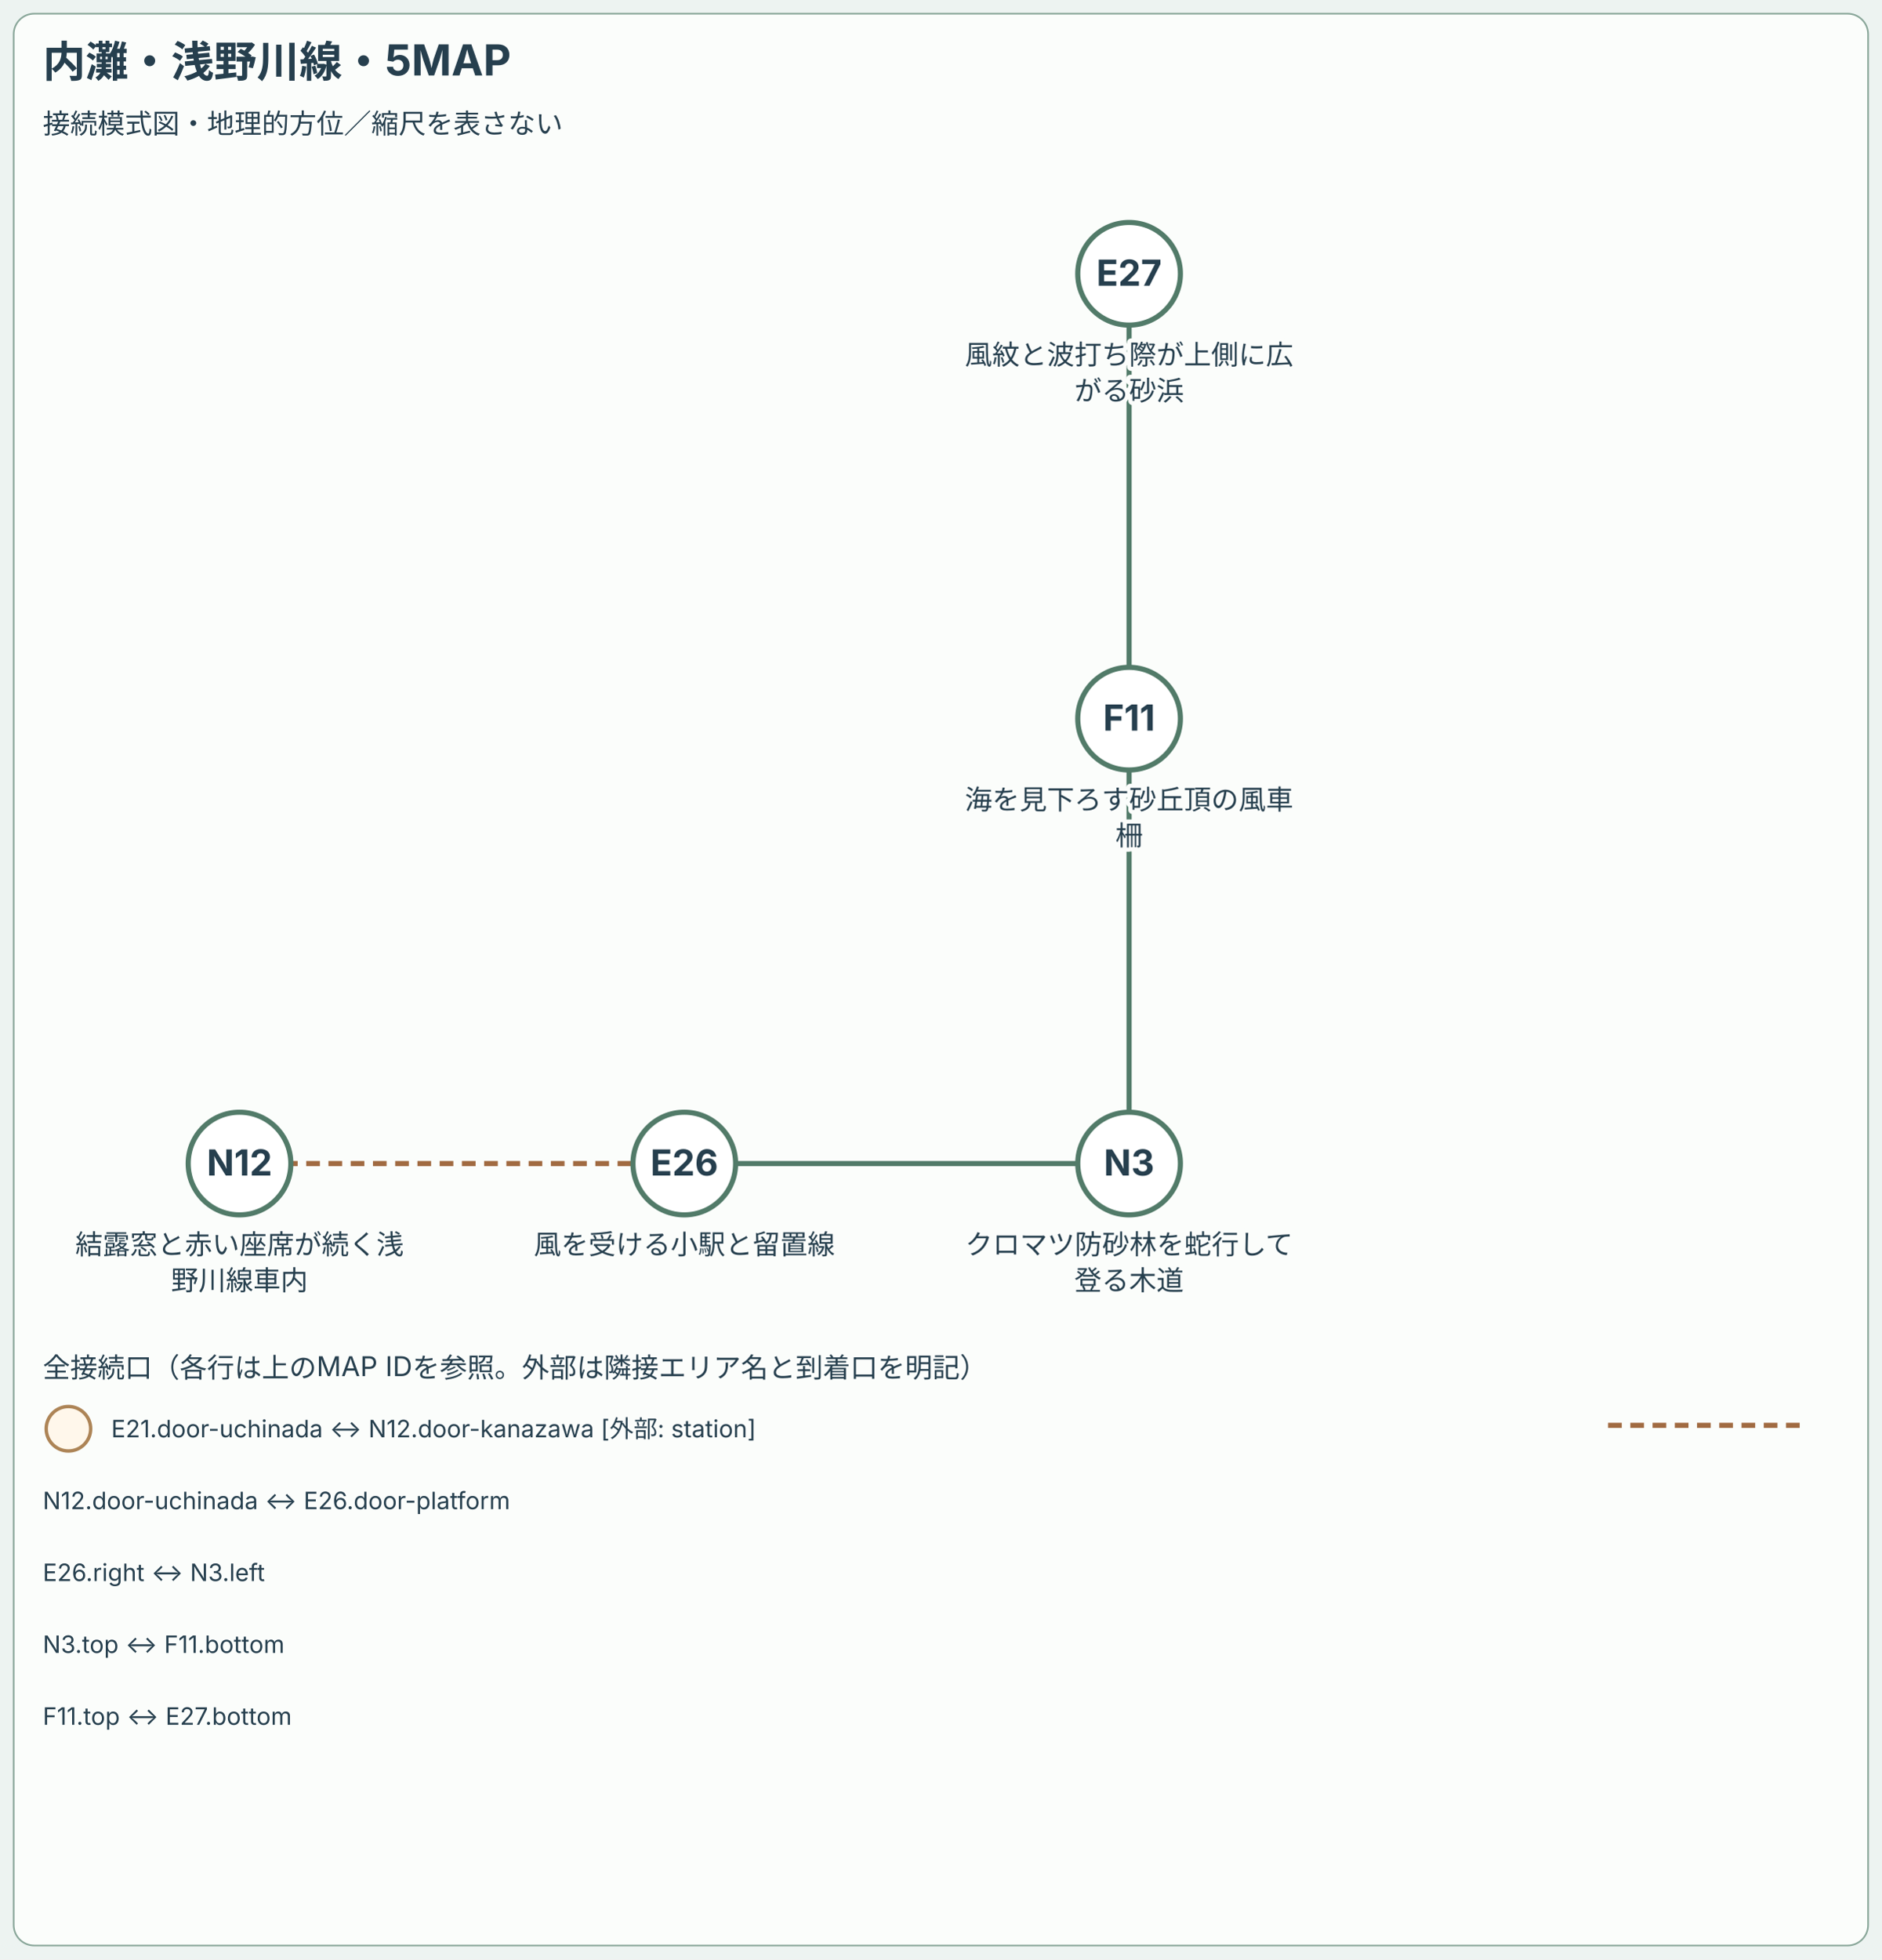
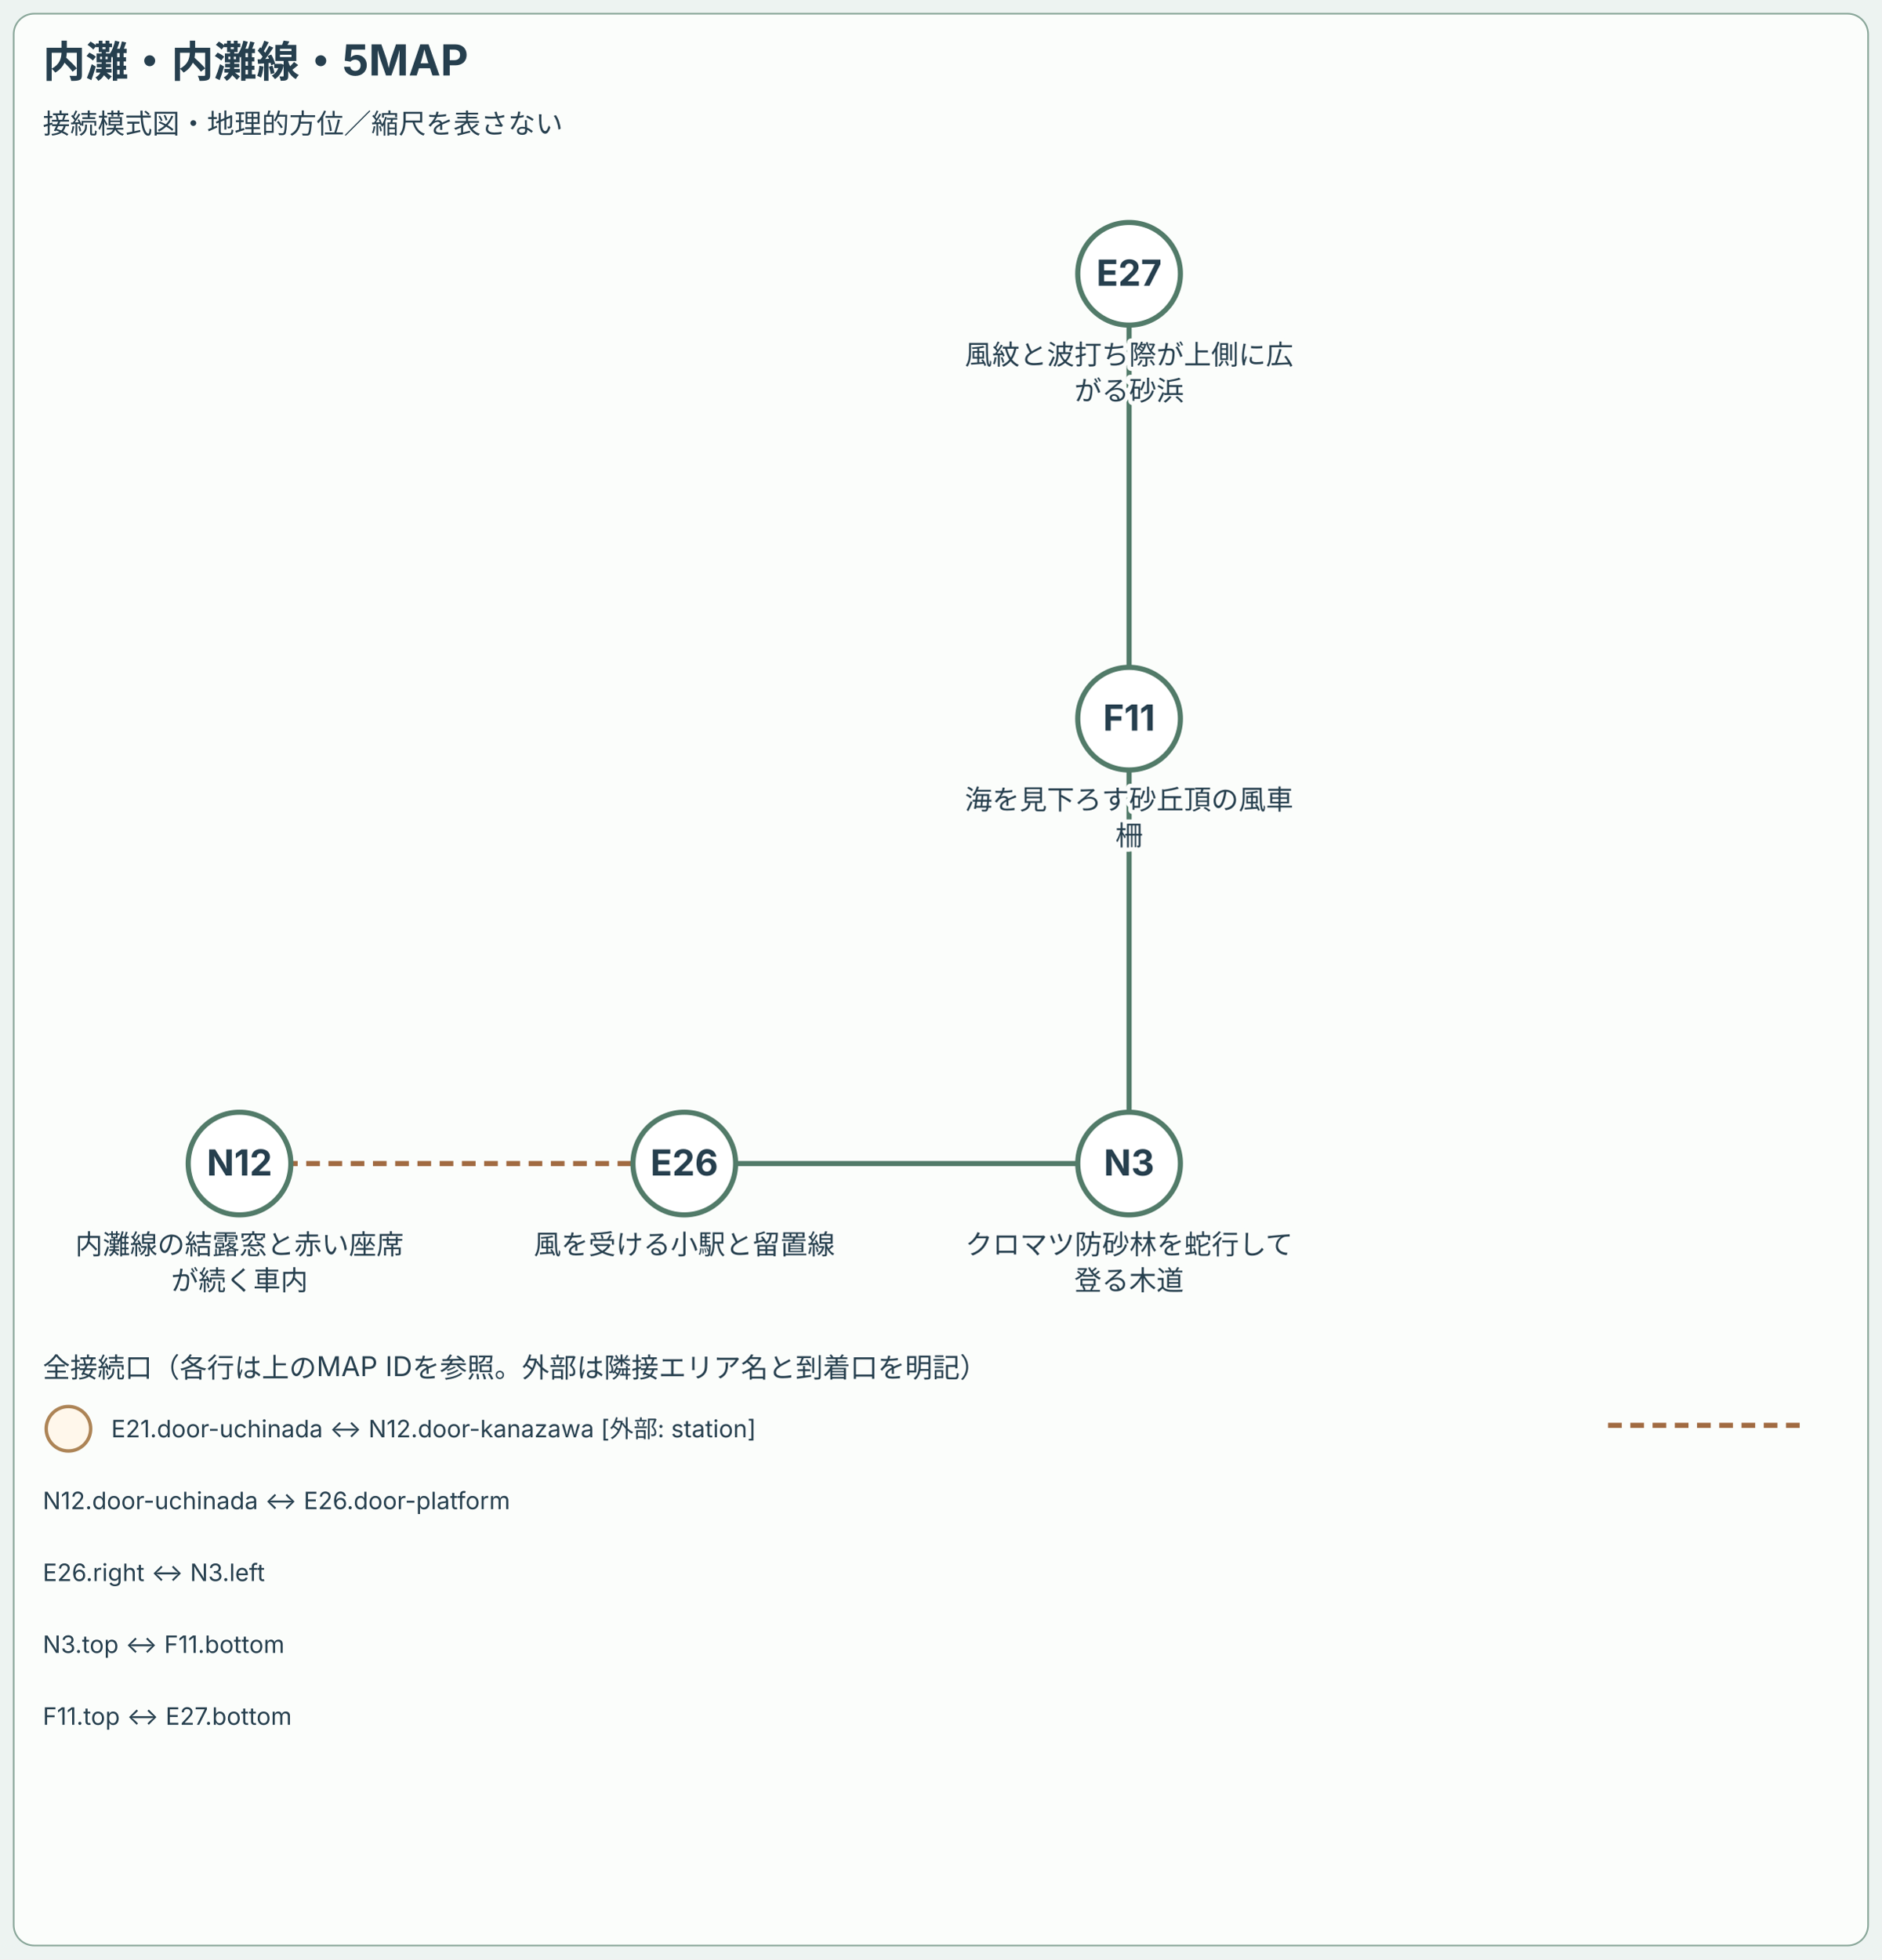
<svg xmlns="http://www.w3.org/2000/svg" width="1100" height="1145" viewBox="0 0 1100 1145" role="img">
  <defs>
    <marker id="directed-arrow" markerWidth="9" markerHeight="9" refX="8" refY="4" orient="auto">
      <path d="M0 0 L8 4 L0 8 Z" fill="#8b4c83" />
    </marker>
  </defs>
  <style>text{font-family:-apple-system,BlinkMacSystemFont,"Hiragino Sans",sans-serif;fill:#263f4e}.node{fill:#fff;stroke:#527b69;stroke-width:3}.ref{fill:#fff7eb;stroke:#ad8456;stroke-width:2}.edge{fill:none;stroke:#527b69;stroke-width:3}.door{fill:none;stroke:#a16b42;stroke-width:3;stroke-dasharray:8 5}.event{fill:none;stroke:#ac4871;stroke-width:4;stroke-dasharray:6 5}.oneway{fill:none;stroke:#5262a8;stroke-width:4}.id{font-size:21px;font-weight:bold;text-anchor:middle}.label{font-size:16px;text-anchor:middle;paint-order:stroke;stroke:#fbfdfb;stroke-width:5;stroke-linejoin:round}.note{font-size:16px}.small{font-size:14px}.heading{font-size:25px;font-weight:bold}</style>
  <rect width="1100" height="1145" fill="#edf3f1" />
  <g data-area="uchinada">
    <rect x="8" y="8" width="1084" height="1129" rx="12" fill="#fbfdfb" stroke="#8aa79a" />
-     <text x="25" y="45" class="heading">内灘・浅野川線・5MAP</text>
+     <text x="25" y="45" class="heading">内灘・内灘線・5MAP</text>
    <text x="25" y="78" class="note">接続模式図・地理的方位／縮尺を表さない</text>
    <path class="door" data-edge-id="N12.door-uchinada&gt;E26.door-platform:door" data-kind="door" data-from="N12" data-to="E26" data-from-port="door-uchinada" data-to-port="door-platform" d="M140 680 L400 680" />
    <path class="edge" data-edge-id="E26.right&gt;N3.left:edge" data-kind="edge" data-from="E26" data-to="N3" data-from-port="right" data-to-port="left" d="M400 680 L660 680" />
    <path class="edge" data-edge-id="N3.top&gt;F11.bottom:edge" data-kind="edge" data-from="N3" data-to="F11" data-from-port="top" data-to-port="bottom" d="M660 680 L660 420" />
    <path class="edge" data-edge-id="F11.top&gt;E27.bottom:edge" data-kind="edge" data-from="F11" data-to="E27" data-from-port="top" data-to-port="bottom" d="M660 420 L660 160" />
    <circle class="node" data-map="N12" cx="140" cy="680" r="30" />
    <text class="id" x="140" y="687">N12</text>
-     <text x="140" y="733" class="label">結露窓と赤い座席が続く浅</text>
-     <text x="140" y="754" class="label">野川線車内</text>
+     <text x="140" y="733" class="label">内灘線の結露窓と赤い座席</text>
+     <text x="140" y="754" class="label">が続く車内</text>
    <circle class="node" data-map="E26" cx="400" cy="680" r="30" />
    <text class="id" x="400" y="687">E26</text>
    <text x="400" y="733" class="label">風を受ける小駅と留置線</text>
    <circle class="node" data-map="N3" cx="660" cy="680" r="30" />
    <text class="id" x="660" y="687">N3</text>
    <text x="660" y="733" class="label">クロマツ防砂林を蛇行して</text>
    <text x="660" y="754" class="label">登る木道</text>
    <circle class="node" data-map="F11" cx="660" cy="420" r="30" />
    <text class="id" x="660" y="427">F11</text>
    <text x="660" y="473" class="label">海を見下ろす砂丘頂の風車</text>
    <text x="660" y="494" class="label">柵</text>
    <circle class="node" data-map="E27" cx="660" cy="160" r="30" />
    <text class="id" x="660" y="167">E27</text>
    <text x="660" y="213" class="label">風紋と波打ち際が上側に広</text>
    <text x="660" y="234" class="label">がる砂浜</text>
    <text x="25" y="805" class="note">全接続口（各行は上のMAP IDを参照。外部は隣接エリア名と到着口を明記）</text>
    <circle class="ref" data-reference-map="E21" data-reference="E21" cx="40" cy="835" r="13" />
    <text x="65" y="840" class="small">E21.door-uchinada ↔ N12.door-kanazawa  [外部: station]</text>
    <path class="door" data-edge-id="E21.door-uchinada&gt;N12.door-kanazawa:door" data-kind="door" data-from="E21" data-to="N12" data-from-port="door-uchinada" data-to-port="door-kanazawa" d="M940 833 L1055 833" />
    <text x="25" y="882" class="small">N12.door-uchinada ↔ E26.door-platform</text>
    <text x="25" y="924" class="small">E26.right ↔ N3.left</text>
    <text x="25" y="966" class="small">N3.top ↔ F11.bottom</text>
    <text x="25" y="1008" class="small">F11.top ↔ E27.bottom</text>
  </g>
</svg>
